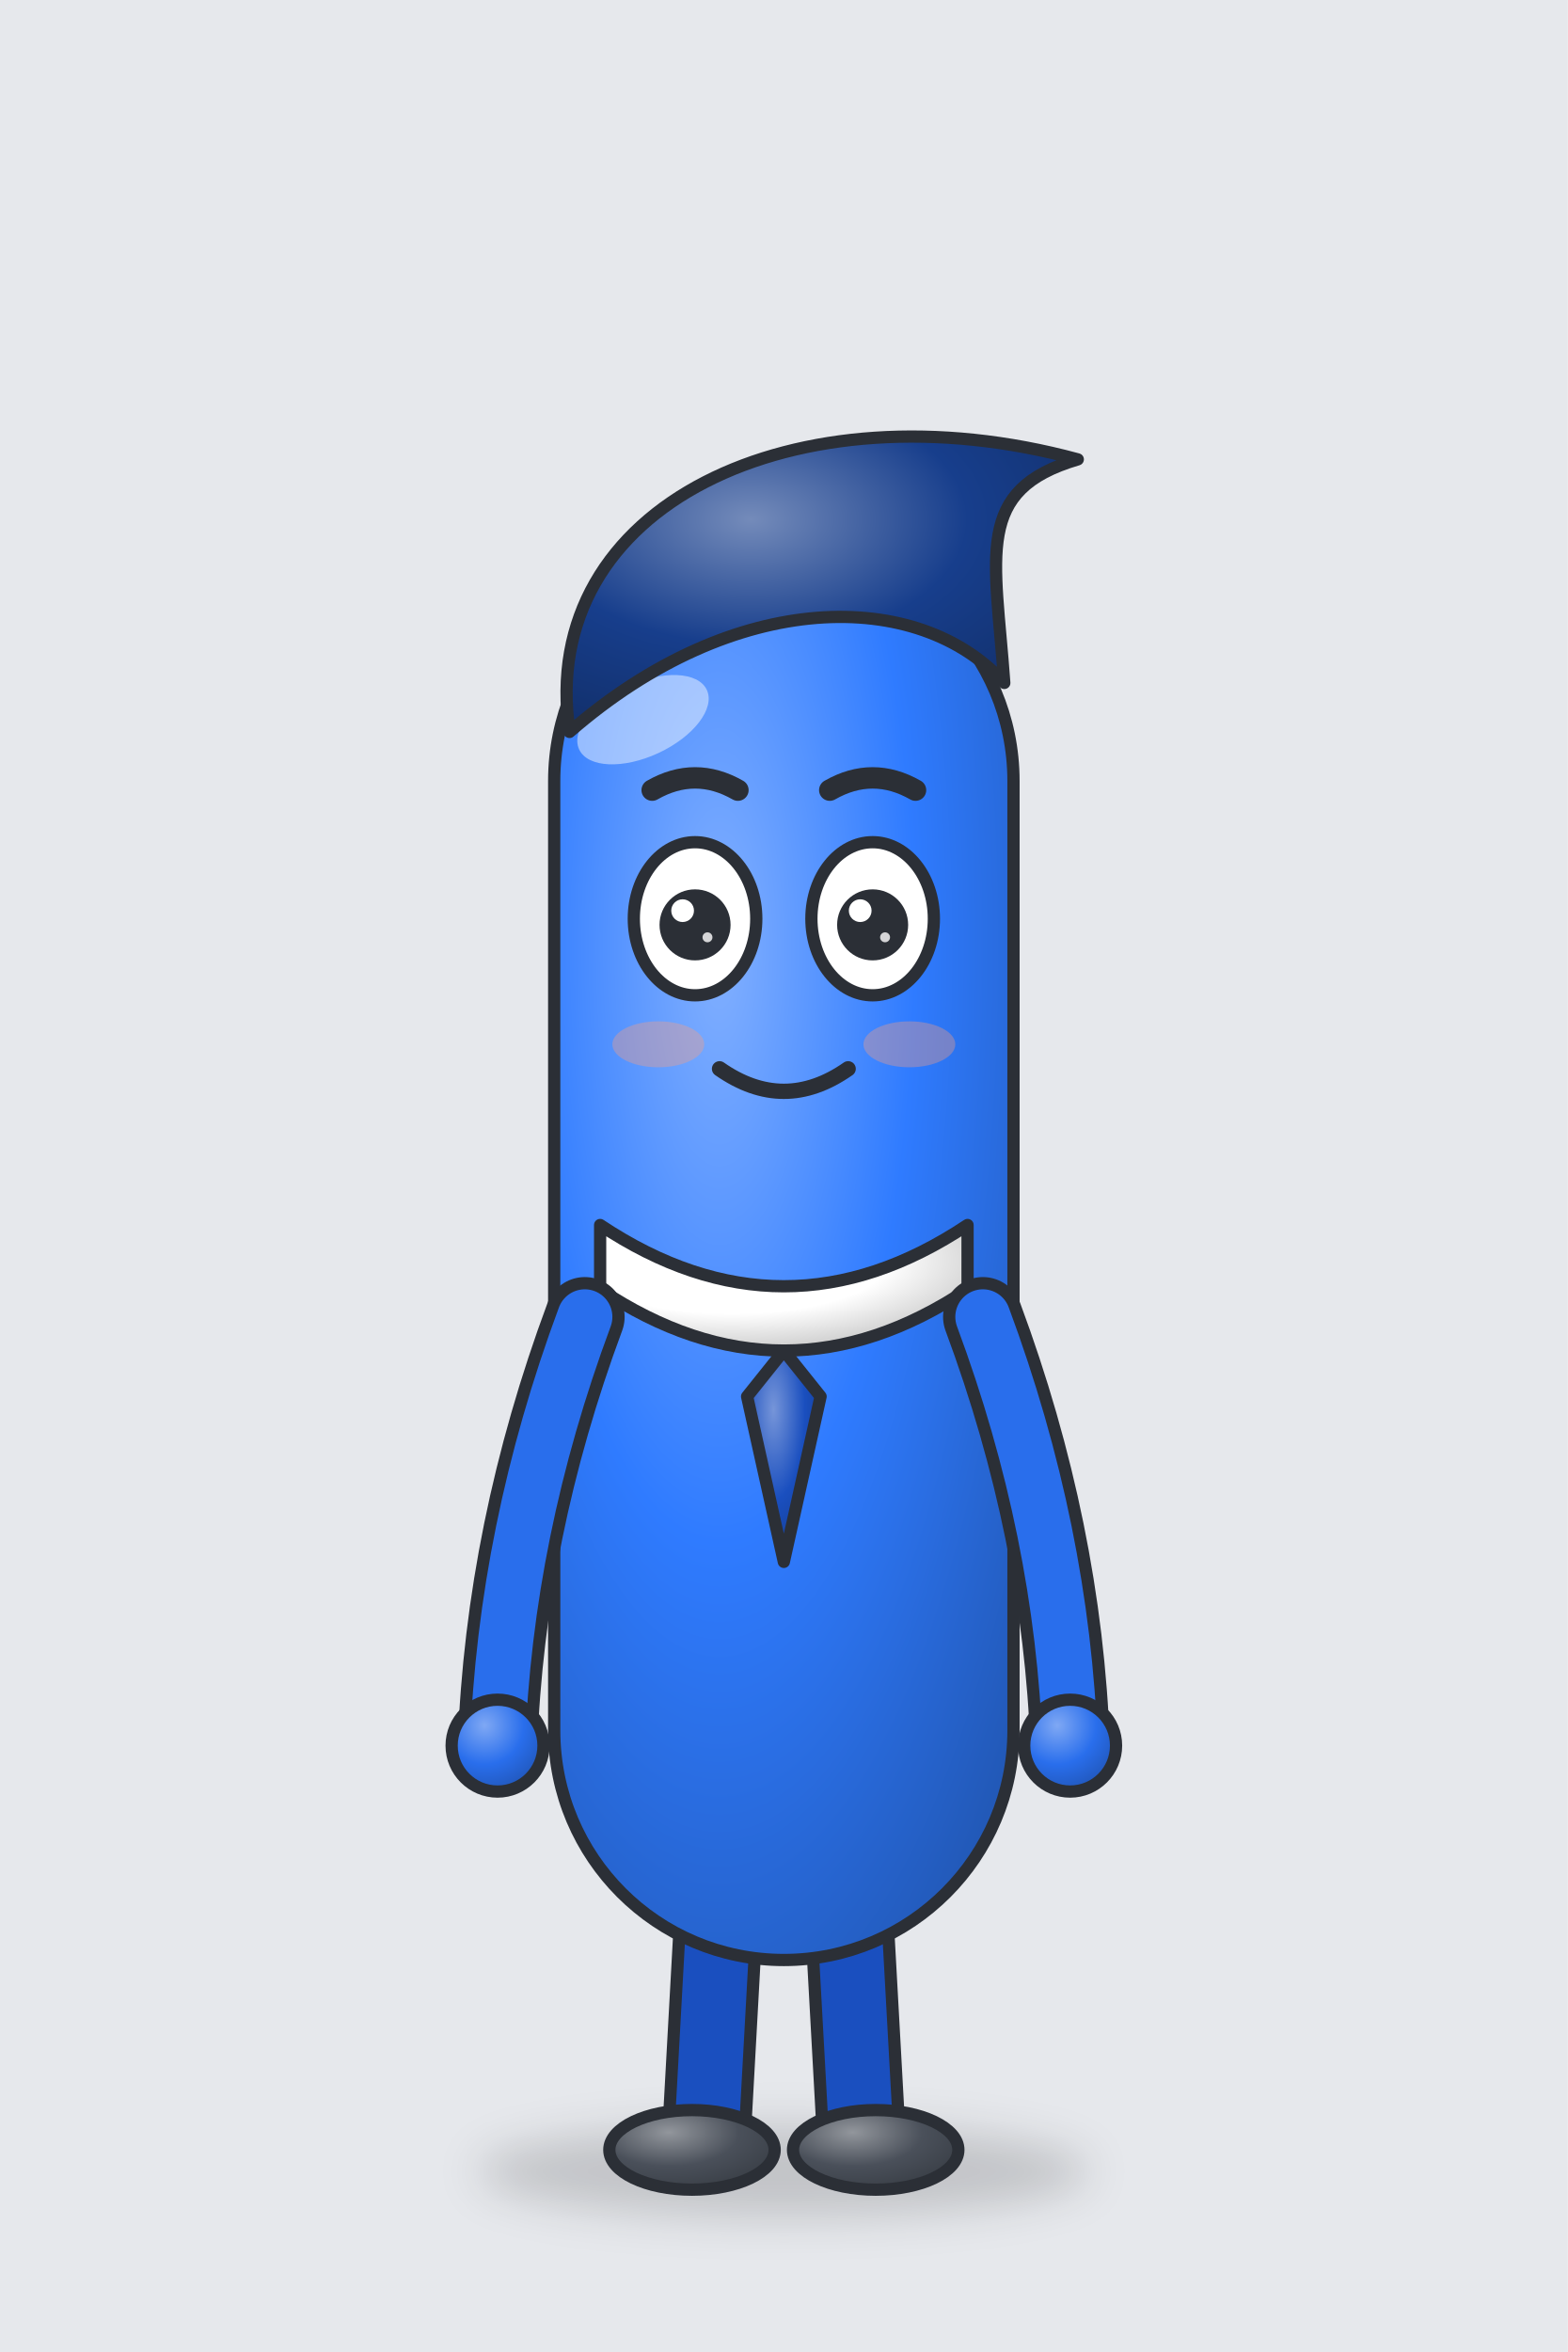
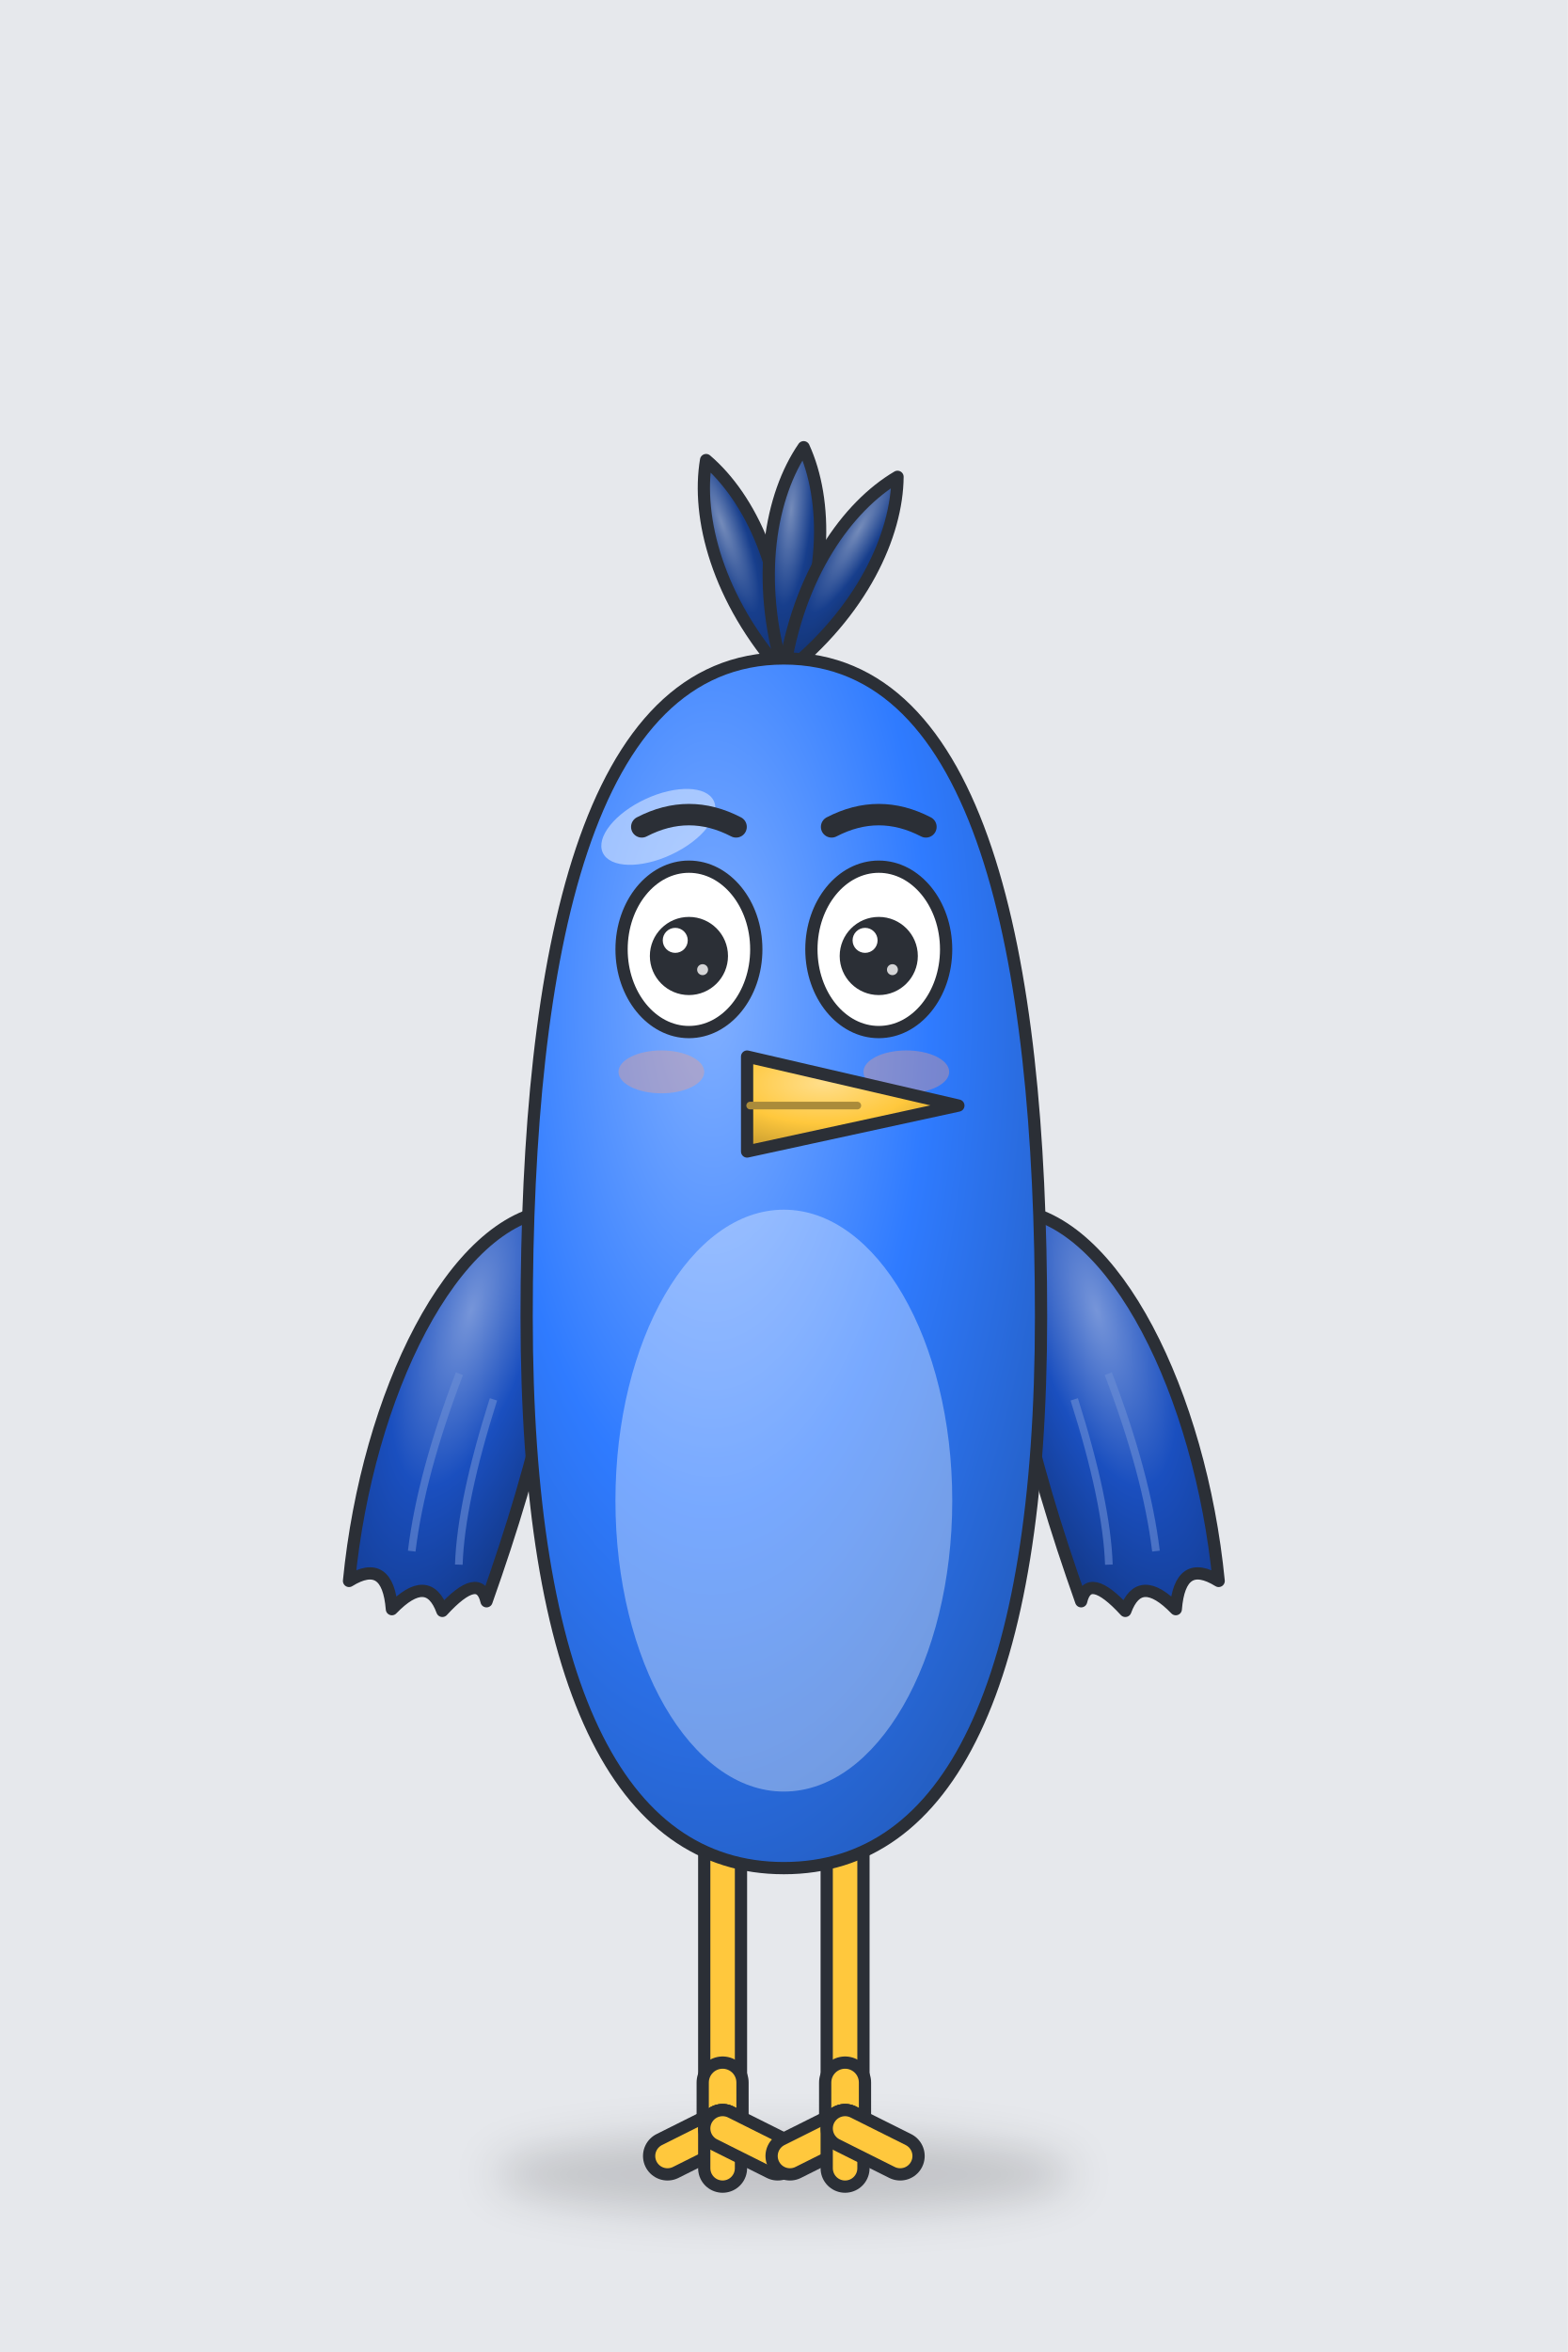
<svg xmlns="http://www.w3.org/2000/svg" width="1024" height="1536" viewBox="0 0 1024 1536">
  <defs>
    <filter id="soft" x="-50%" y="-50%" width="200%" height="200%">
      <feGaussianBlur stdDeviation="14" />
    </filter>
    <filter id="glow" x="-50%" y="-50%" width="200%" height="200%">
      <feGaussianBlur stdDeviation="30" />
    </filter>
-     <radialGradient id="ball4A505A" cx="0.36" cy="0.28" r="0.85">
-       <stop offset="0" stop-color="#92969C" />
-       <stop offset="0.5" stop-color="#4A505A" />
-       <stop offset="1" stop-color="#353A41" />
+     <radialGradient id="ball173E8C" cx="0.36" cy="0.28" r="0.85">
+       <stop offset="0" stop-color="#748BBA" />
+       <stop offset="0.5" stop-color="#173E8C" />
+       <stop offset="1" stop-color="#112D65" />
+     </radialGradient>
+     <radialGradient id="ball1A4FBF" cx="0.36" cy="0.28" r="0.85">
+       <stop offset="0" stop-color="#7695D9" />
+       <stop offset="0.5" stop-color="#1A4FBF" />
+       <stop offset="1" stop-color="#13398A" />
    </radialGradient>
    <radialGradient id="ball2F7BFF" cx="0.36" cy="0.28" r="0.85">
      <stop offset="0" stop-color="#82B0FF" />
      <stop offset="0.5" stop-color="#2F7BFF" />
      <stop offset="1" stop-color="#2259B8" />
    </radialGradient>
-     <radialGradient id="ballFFFFFF" cx="0.36" cy="0.28" r="0.85">
-       <stop offset="0" stop-color="#FFFFFF" />
-       <stop offset="0.5" stop-color="#FFFFFF" />
-       <stop offset="1" stop-color="#B8B8B8" />
-     </radialGradient>
-     <radialGradient id="ball1A4FBF" cx="0.36" cy="0.28" r="0.85">
-       <stop offset="0" stop-color="#7695D9" />
-       <stop offset="0.5" stop-color="#1A4FBF" />
-       <stop offset="1" stop-color="#13398A" />
-     </radialGradient>
-     <radialGradient id="ball173E8C" cx="0.36" cy="0.28" r="0.85">
-       <stop offset="0" stop-color="#748BBA" />
-       <stop offset="0.5" stop-color="#173E8C" />
-       <stop offset="1" stop-color="#112D65" />
-     </radialGradient>
-     <radialGradient id="ball296EEC" cx="0.36" cy="0.28" r="0.85">
-       <stop offset="0" stop-color="#7FA8F4" />
-       <stop offset="0.5" stop-color="#296EEC" />
-       <stop offset="1" stop-color="#1E4FAA" />
+     <radialGradient id="ballFFC83D" cx="0.36" cy="0.28" r="0.85">
+       <stop offset="0" stop-color="#FFDE8B" />
+       <stop offset="0.5" stop-color="#FFC83D" />
+       <stop offset="1" stop-color="#B8902C" />
    </radialGradient>
  </defs>
  <rect width="1024" height="1536" fill="#E6E8EC" />
-   <ellipse cx="512" cy="1418" rx="200" ry="30" fill="#000" opacity="0.16" filter="url(#soft)" />
-   <path d="M470,1240 L462,1385" fill="none" stroke="#2B2F36" stroke-width="58" stroke-linecap="round" stroke-linejoin="round" />
-   <path d="M470,1240 L462,1385" fill="none" stroke="#1A4FBF" stroke-width="42" stroke-linecap="round" stroke-linejoin="round" />
-   <path d="M554,1240 L562,1385" fill="none" stroke="#2B2F36" stroke-width="58" stroke-linecap="round" stroke-linejoin="round" />
-   <path d="M554,1240 L562,1385" fill="none" stroke="#1A4FBF" stroke-width="42" stroke-linecap="round" stroke-linejoin="round" />
-   <ellipse cx="452" cy="1404" rx="54" ry="26" fill="url(#ball4A505A)" stroke="#2B2F36" stroke-width="8" stroke-linejoin="round" />
-   <ellipse cx="572" cy="1404" rx="54" ry="26" fill="url(#ball4A505A)" stroke="#2B2F36" stroke-width="8" stroke-linejoin="round" />
-   <path d="M362,510 A150,150 0 0 1 662,510 L662,1130 A150,150 0 0 1 362,1130 Z" fill="url(#ball2F7BFF)" stroke="#2B2F36" stroke-width="8" stroke-linejoin="round" />
-   <ellipse cx="420" cy="470" rx="46" ry="24" fill="#FFFFFF" opacity="0.45" transform="rotate(-25 420 470)" />
-   <path d="M392,800 Q512,880 632,800 L632,842 Q512,922 392,842 Z" fill="url(#ballFFFFFF)" stroke="#2B2F36" stroke-width="8" stroke-linejoin="round" />
-   <path d="M512,882 L488,912 L512,1020 L536,912 Z" fill="url(#ball1A4FBF)" stroke="#2B2F36" stroke-width="8" stroke-linejoin="round" />
-   <path d="M372,478 C350,330 520,250 704,300 C636,320 650,362 656,446 C600,384 480,384 372,478 Z" fill="url(#ball173E8C)" stroke="#2B2F36" stroke-width="8" stroke-linejoin="round" />
-   <ellipse cx="430" cy="682" rx="30" ry="15" fill="#FF9E7A" opacity="0.35" />
-   <ellipse cx="594" cy="682" rx="30" ry="15" fill="#FF9E7A" opacity="0.35" />
-   <ellipse cx="454" cy="600" rx="40" ry="50" fill="#FFFFFF" stroke="#2B2F36" stroke-width="8" stroke-linejoin="round" />
-   <circle cx="454" cy="604" r="23.2" fill="#2B2F36" />
-   <circle cx="445.88" cy="594.72" r="7.424" fill="#FFF" />
-   <circle cx="462.12" cy="612.12" r="3.248" fill="#FFF" opacity="0.8" />
-   <path d="M426,516 Q454,500 482,516" fill="none" stroke="#2B2F36" stroke-width="14" stroke-linecap="round" stroke-linejoin="round" />
-   <ellipse cx="570" cy="600" rx="40" ry="50" fill="#FFFFFF" stroke="#2B2F36" stroke-width="8" stroke-linejoin="round" />
-   <circle cx="570" cy="604" r="23.2" fill="#2B2F36" />
-   <circle cx="561.88" cy="594.72" r="7.424" fill="#FFF" />
-   <circle cx="578.12" cy="612.12" r="3.248" fill="#FFF" opacity="0.8" />
-   <path d="M542,516 Q570,500 598,516" fill="none" stroke="#2B2F36" stroke-width="14" stroke-linecap="round" stroke-linejoin="round" />
-   <path d="M470,698 Q512,727.4 554,698" fill="none" stroke="#2B2F36" stroke-width="10" stroke-linecap="round" stroke-linejoin="round" />
-   <path d="M382,860 Q330,1000 325,1140" fill="none" stroke="#2B2F36" stroke-width="52" stroke-linecap="round" stroke-linejoin="round" />
-   <path d="M382,860 Q330,1000 325,1140" fill="none" stroke="#296EEC" stroke-width="36" stroke-linecap="round" stroke-linejoin="round" />
-   <circle cx="325" cy="1140" r="30" fill="url(#ball296EEC)" stroke="#2B2F36" stroke-width="8" />
-   <path d="M642,860 Q694,1000 699,1140" fill="none" stroke="#2B2F36" stroke-width="52" stroke-linecap="round" stroke-linejoin="round" />
-   <path d="M642,860 Q694,1000 699,1140" fill="none" stroke="#296EEC" stroke-width="36" stroke-linecap="round" stroke-linejoin="round" />
-   <circle cx="699" cy="1140" r="30" fill="url(#ball296EEC)" stroke="#2B2F36" stroke-width="8" />
+   <ellipse cx="512" cy="1420" rx="190" ry="26" fill="#000" opacity="0.16" filter="url(#soft)" />
+   <path d="M472,1180 L472,1385" fill="none" stroke="#2B2F36" stroke-width="32" stroke-linecap="round" stroke-linejoin="round" />
+   <path d="M472,1180 L472,1385" fill="none" stroke="#FFC83D" stroke-width="16" stroke-linecap="round" stroke-linejoin="round" />
+   <path d="M472,1360 L472,1390" fill="none" stroke="#2B2F36" stroke-width="34" stroke-linecap="round" stroke-linejoin="round" />
+   <path d="M472,1360 L472,1390" fill="none" stroke="#FFC83D" stroke-width="18" stroke-linecap="round" stroke-linejoin="round" />
+   <path d="M472,1390 L436,1408" fill="none" stroke="#2B2F36" stroke-width="32" stroke-linecap="round" stroke-linejoin="round" />
+   <path d="M472,1390 L436,1408" fill="none" stroke="#FFC83D" stroke-width="16" stroke-linecap="round" stroke-linejoin="round" />
+   <path d="M472,1390 L472,1416" fill="none" stroke="#2B2F36" stroke-width="32" stroke-linecap="round" stroke-linejoin="round" />
+   <path d="M472,1390 L472,1416" fill="none" stroke="#FFC83D" stroke-width="16" stroke-linecap="round" stroke-linejoin="round" />
+   <path d="M472,1390 L508,1408" fill="none" stroke="#2B2F36" stroke-width="32" stroke-linecap="round" stroke-linejoin="round" />
+   <path d="M472,1390 L508,1408" fill="none" stroke="#FFC83D" stroke-width="16" stroke-linecap="round" stroke-linejoin="round" />
+   <path d="M552,1180 L552,1385" fill="none" stroke="#2B2F36" stroke-width="32" stroke-linecap="round" stroke-linejoin="round" />
+   <path d="M552,1180 L552,1385" fill="none" stroke="#FFC83D" stroke-width="16" stroke-linecap="round" stroke-linejoin="round" />
+   <path d="M552,1360 L552,1390" fill="none" stroke="#2B2F36" stroke-width="34" stroke-linecap="round" stroke-linejoin="round" />
+   <path d="M552,1360 L552,1390" fill="none" stroke="#FFC83D" stroke-width="18" stroke-linecap="round" stroke-linejoin="round" />
+   <path d="M552,1390 L516,1408" fill="none" stroke="#2B2F36" stroke-width="32" stroke-linecap="round" stroke-linejoin="round" />
+   <path d="M552,1390 L516,1408" fill="none" stroke="#FFC83D" stroke-width="16" stroke-linecap="round" stroke-linejoin="round" />
+   <path d="M552,1390 L552,1416" fill="none" stroke="#2B2F36" stroke-width="32" stroke-linecap="round" stroke-linejoin="round" />
+   <path d="M552,1390 L552,1416" fill="none" stroke="#FFC83D" stroke-width="16" stroke-linecap="round" stroke-linejoin="round" />
+   <path d="M552,1390 L588,1408" fill="none" stroke="#2B2F36" stroke-width="32" stroke-linecap="round" stroke-linejoin="round" />
+   <path d="M552,1390 L588,1408" fill="none" stroke="#FFC83D" stroke-width="16" stroke-linecap="round" stroke-linejoin="round" />
+   <path d="M0,0 C-22,-55 -17,-105 0,-135 C17,-105 22,-55 0,0 Z" fill="url(#ball173E8C)" stroke="#2B2F36" stroke-width="8" stroke-linejoin="round" vector-effect="non-scaling-stroke" transform="translate(512 440) rotate(-20) scale(1.1)" />
+   <path d="M0,0 C-22,-55 -17,-105 0,-135 C17,-105 22,-55 0,0 Z" fill="url(#ball173E8C)" stroke="#2B2F36" stroke-width="8" stroke-linejoin="round" vector-effect="non-scaling-stroke" transform="translate(512 440) rotate(5) scale(1.1)" />
+   <path d="M0,0 C-22,-55 -17,-105 0,-135 C17,-105 22,-55 0,0 Z" fill="url(#ball173E8C)" stroke="#2B2F36" stroke-width="8" stroke-linejoin="round" vector-effect="non-scaling-stroke" transform="translate(512 440) rotate(30) scale(1.1)" />
+   <g transform="translate(362 790) scale(1 1) rotate(16) scale(1 1)">
+     <path d="M0,0 C-62,24 -84,150 -62,270 Q-42,248 -30,280 Q-14,250 2,272 Q18,240 28,258 C34,160 32,60 0,0 Z" fill="url(#ball1A4FBF)" stroke="#2B2F36" stroke-width="8" stroke-linejoin="round" vector-effect="non-scaling-stroke" />
+     <path d="M-30,120 Q-36,190 -28,240 M-4,130 Q-6,200 4,240" fill="none" stroke="#6A8DD5" stroke-width="5" opacity="0.6" vector-effect="non-scaling-stroke" />
+   </g>
+   <g transform="translate(662 790) scale(-1 1) rotate(16) scale(1 1)">
+     <path d="M0,0 C-62,24 -84,150 -62,270 Q-42,248 -30,280 Q-14,250 2,272 Q18,240 28,258 C34,160 32,60 0,0 Z" fill="url(#ball1A4FBF)" stroke="#2B2F36" stroke-width="8" stroke-linejoin="round" vector-effect="non-scaling-stroke" />
+     <path d="M-30,120 Q-36,190 -28,240 M-4,130 Q-6,200 4,240" fill="none" stroke="#6A8DD5" stroke-width="5" opacity="0.6" vector-effect="non-scaling-stroke" />
+   </g>
+   <path d="M512,430 C640,430 680,620 680,860 C680,1100 620,1220 512,1220 C404,1220 344,1100 344,860 C344,620 384,430 512,430 Z" fill="url(#ball2F7BFF)" stroke="#2B2F36" stroke-width="8" stroke-linejoin="round" />
+   <ellipse cx="512" cy="980" rx="110" ry="190" fill="#FFF" opacity="0.35" />
+   <ellipse cx="430" cy="540" rx="40" ry="20" fill="#FFFFFF" opacity="0.45" transform="rotate(-25 430 540)" />
+   <ellipse cx="432" cy="700" rx="28" ry="14" fill="#FF9E7A" opacity="0.35" />
+   <ellipse cx="592" cy="700" rx="28" ry="14" fill="#FF9E7A" opacity="0.35" />
+   <ellipse cx="450" cy="620" rx="44" ry="54" fill="#FFFFFF" stroke="#2B2F36" stroke-width="8" stroke-linejoin="round" />
+   <circle cx="450" cy="624.32" r="25.52" fill="#2B2F36" />
+   <circle cx="441.068" cy="614.112" r="8.166" fill="#FFF" />
+   <circle cx="458.932" cy="633.252" r="3.573" fill="#FFF" opacity="0.8" />
+   <path d="M419.2,540 Q450,524 480.8,540" fill="none" stroke="#2B2F36" stroke-width="14" stroke-linecap="round" stroke-linejoin="round" />
+   <ellipse cx="574" cy="620" rx="44" ry="54" fill="#FFFFFF" stroke="#2B2F36" stroke-width="8" stroke-linejoin="round" />
+   <circle cx="574" cy="624.32" r="25.52" fill="#2B2F36" />
+   <circle cx="565.068" cy="614.112" r="8.166" fill="#FFF" />
+   <circle cx="582.932" cy="633.252" r="3.573" fill="#FFF" opacity="0.8" />
+   <path d="M543.2,540 Q574,524 604.8,540" fill="none" stroke="#2B2F36" stroke-width="14" stroke-linecap="round" stroke-linejoin="round" />
+   <g transform="rotate(0 490 720)">
+     <path d="M488,690 L626,722 L488,752 Z" fill="url(#ballFFC83D)" stroke="#2B2F36" stroke-width="8" stroke-linejoin="round" />
+     <path d="M490,722 L560,722" fill="none" stroke="#AA8B3A" stroke-width="5" stroke-linecap="round" stroke-linejoin="round" />
+   </g>
</svg>
